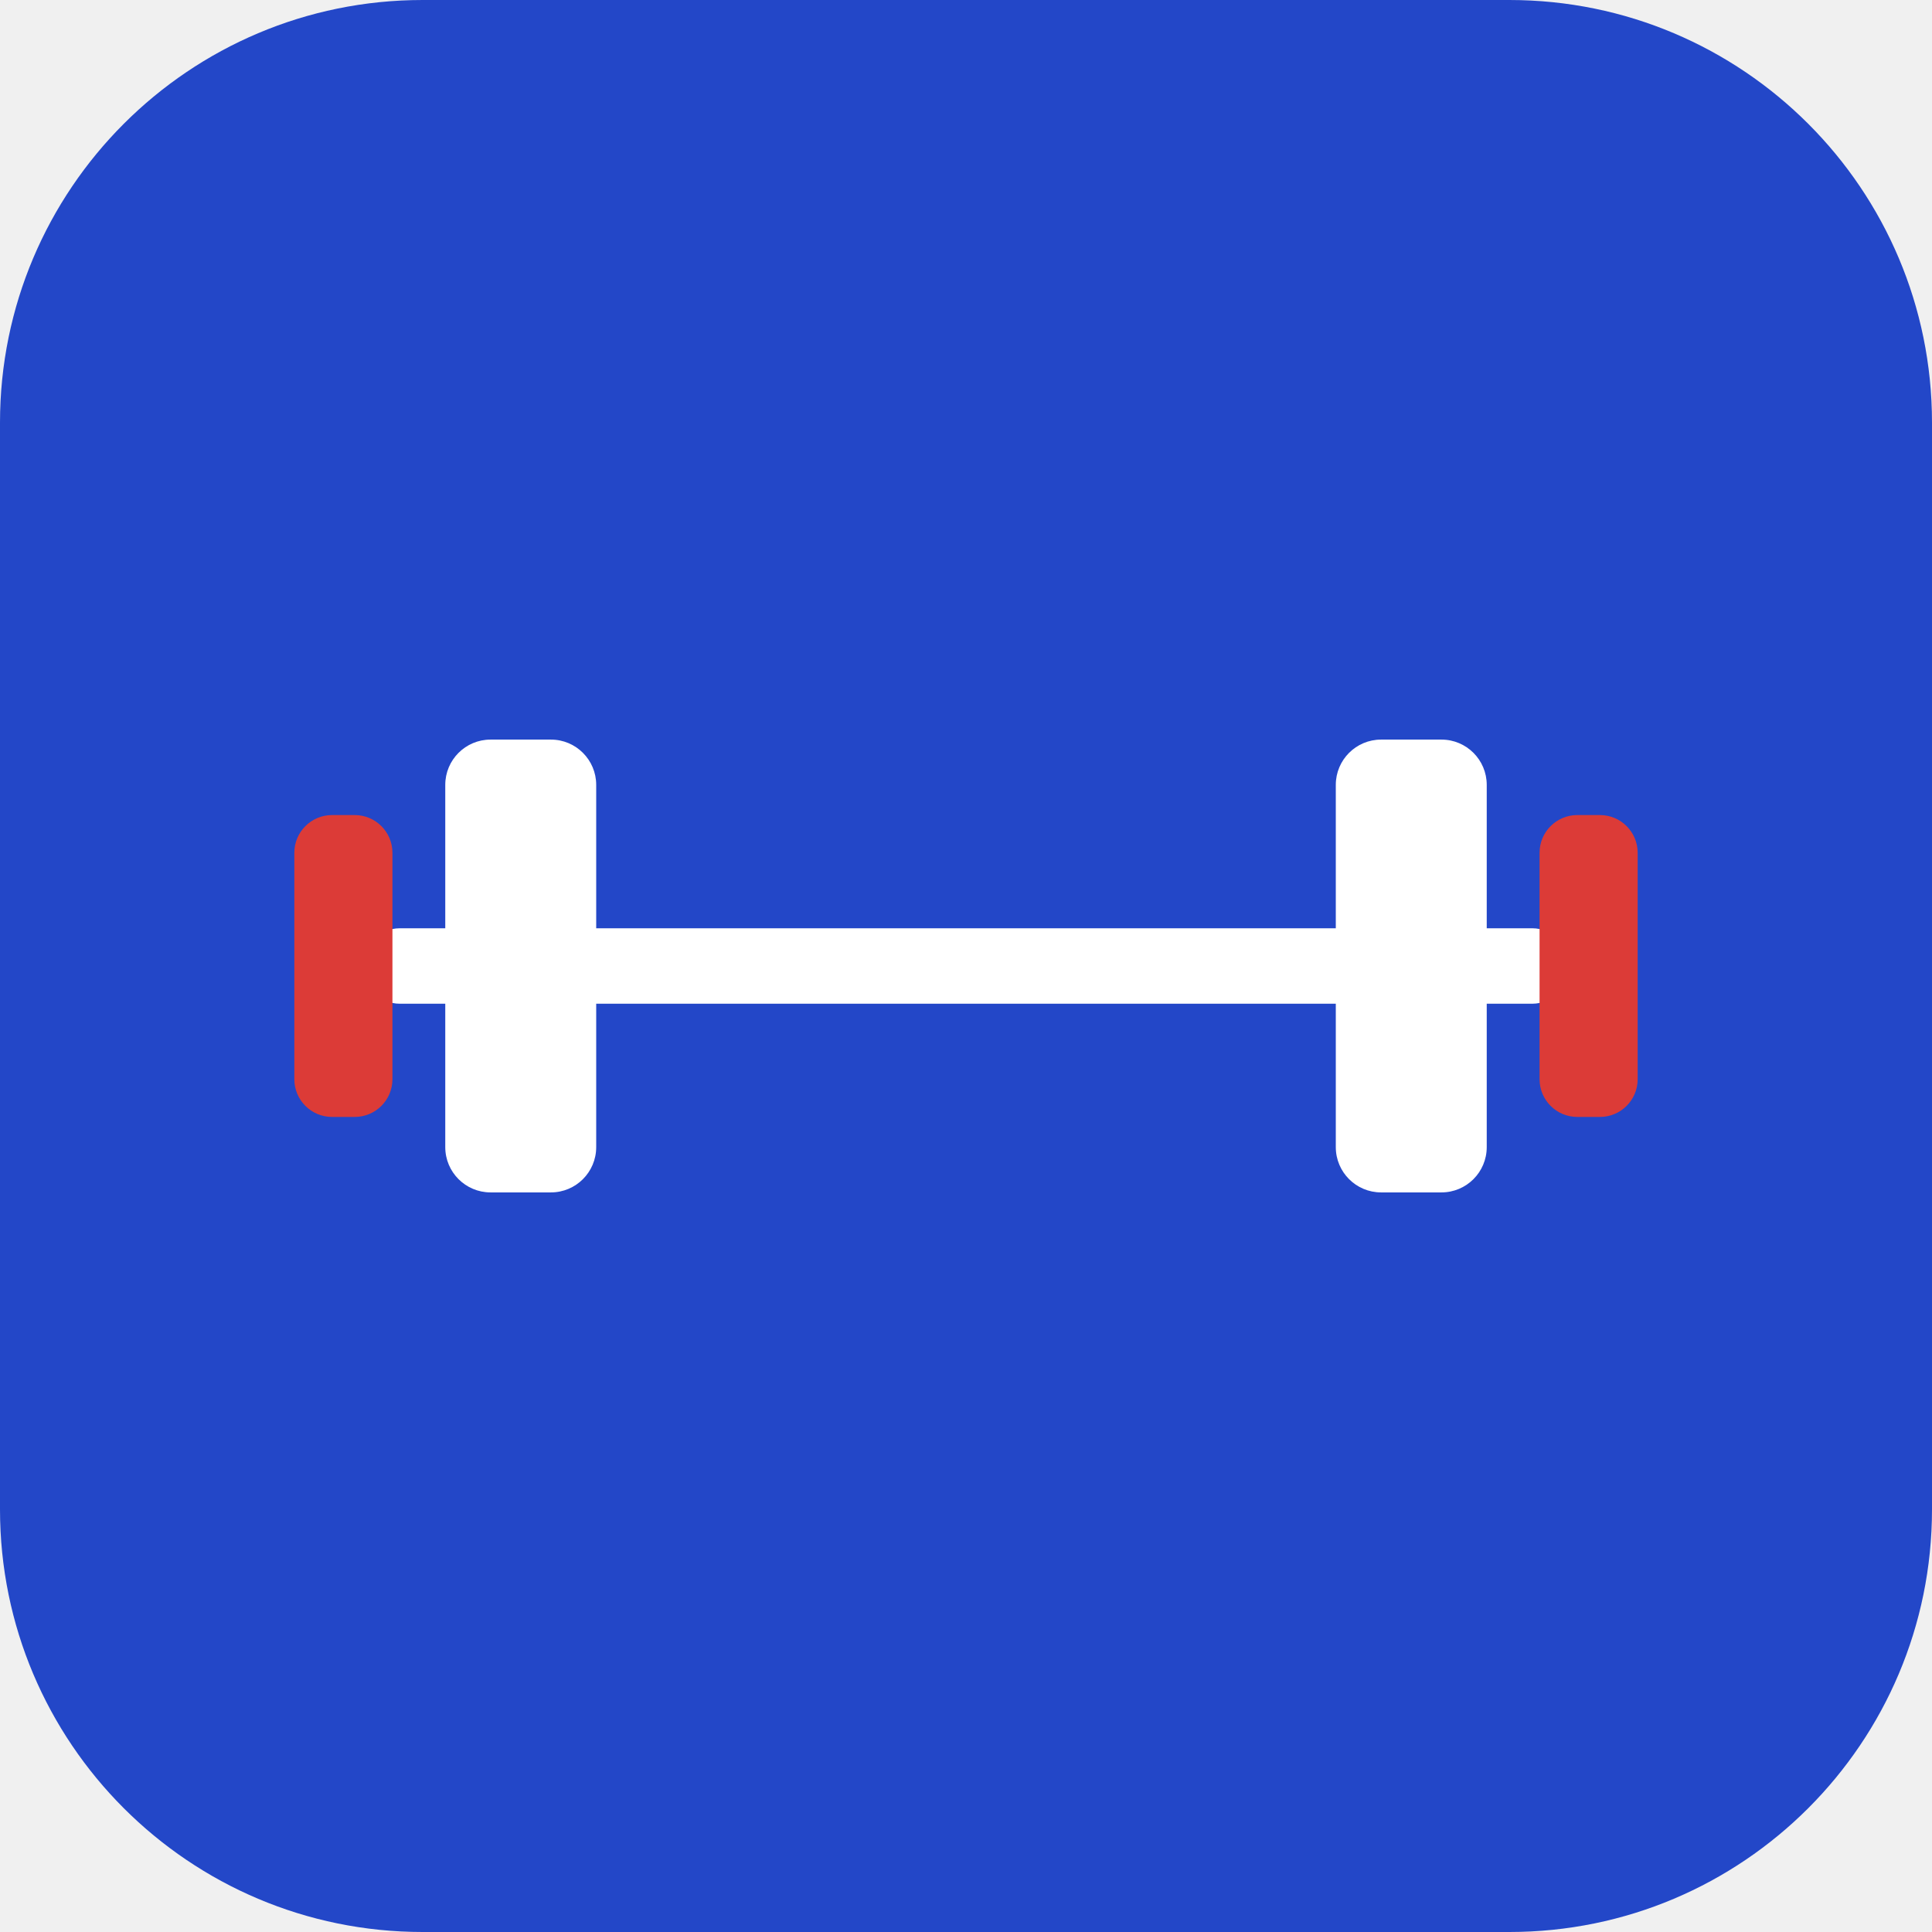
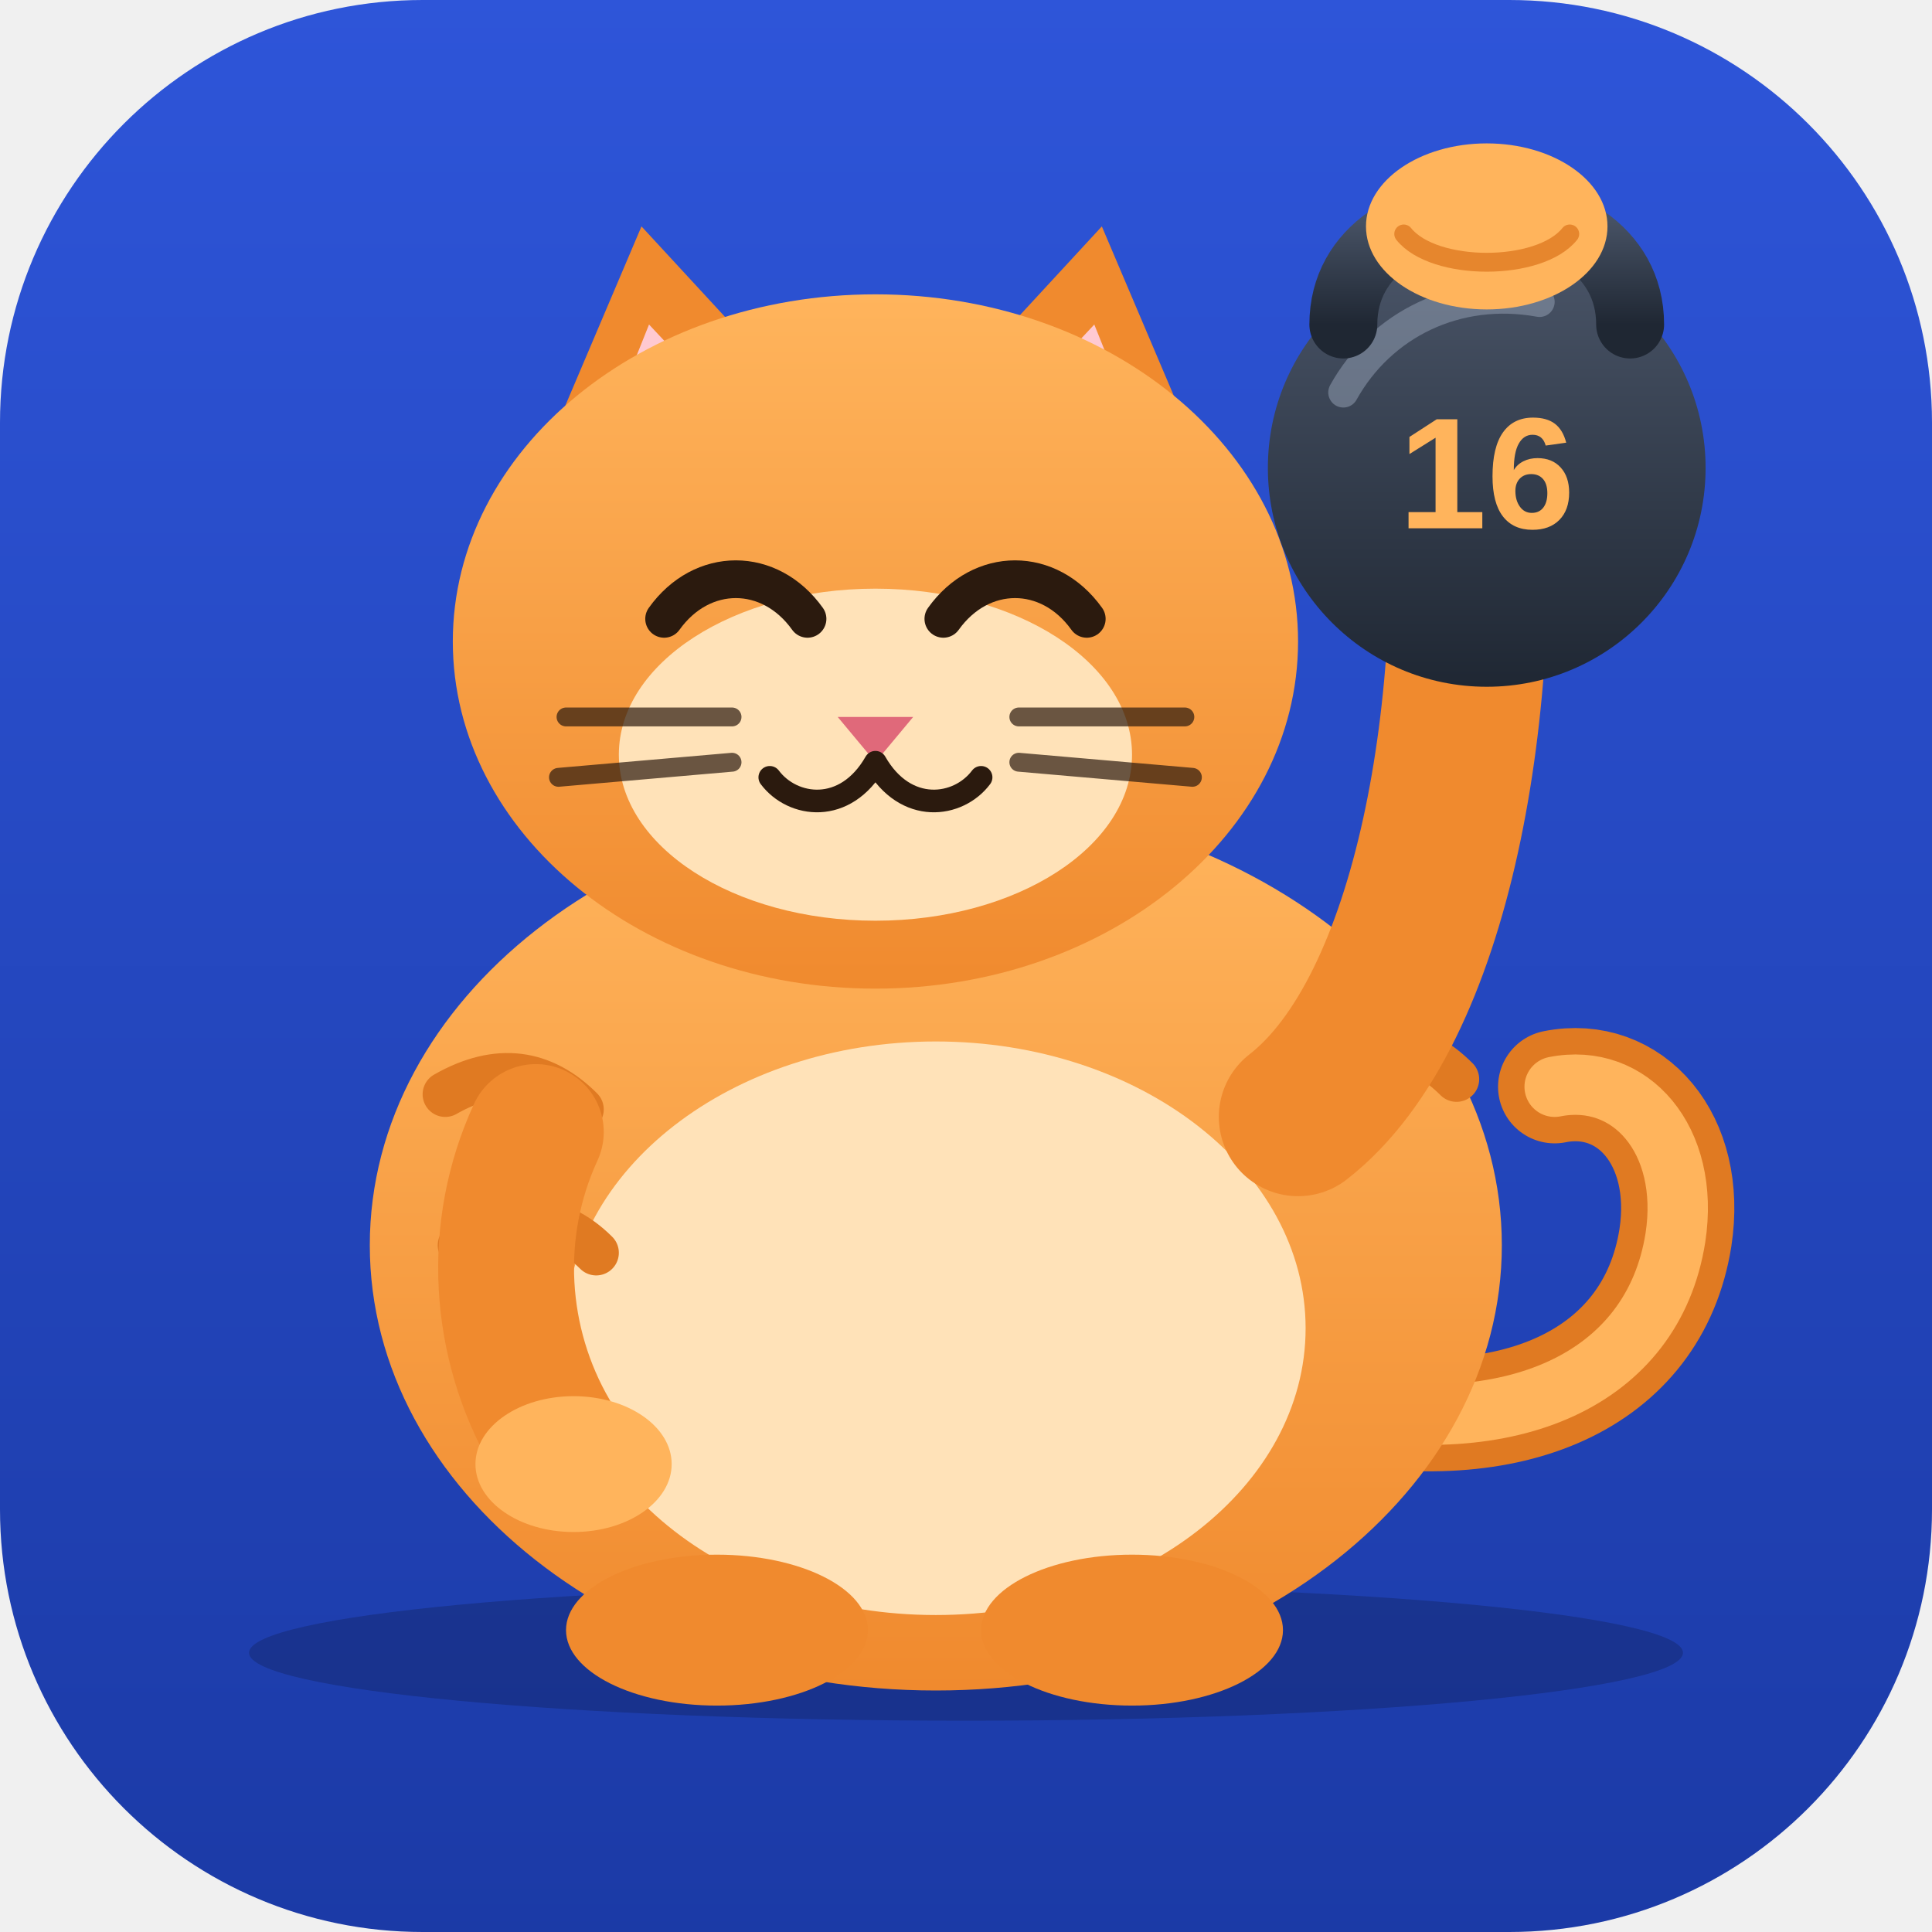
<svg xmlns="http://www.w3.org/2000/svg" viewBox="0 0 512 512">
-   <rect width="512" height="512" rx="112" fill="#2347C8" />
-   <rect x="96" y="246" width="320" height="20" rx="10" fill="#FFFFFF" />
-   <rect x="118" y="196" width="40" height="120" rx="12" fill="#FFFFFF" />
-   <rect x="354" y="196" width="40" height="120" rx="12" fill="#FFFFFF" />
-   <rect x="78" y="216" width="26" height="80" rx="10" fill="#DC3B37" />
-   <rect x="408" y="216" width="26" height="80" rx="10" fill="#DC3B37" />
+   <defs>
+     <linearGradient id="bg" x1="0" y1="0" x2="0" y2="1">
+       <stop offset="0" stop-color="#2E55D9" />
+       <stop offset="1" stop-color="#1B3AA6" />
+     </linearGradient>
+     <linearGradient id="fur" x1="0" y1="0" x2="0" y2="1">
+       <stop offset="0" stop-color="#FFB45C" />
+       <stop offset="1" stop-color="#F08A2E" />
+     </linearGradient>
+     <linearGradient id="kb" x1="0" y1="0" x2="0" y2="1">
+       <stop offset="0" stop-color="#4A5568" />
+       <stop offset="1" stop-color="#1F2733" />
+     </linearGradient>
+   </defs>
+   <rect width="512" height="512" rx="112" fill="url(#bg)" />
+   <ellipse cx="256" cy="438" rx="190" ry="18" fill="#000" opacity=".18" />
+   <path d="M352 372c48 10 86-6 92-44 4-26-12-44-32-40" fill="none" stroke="#E07A22" stroke-width="30" stroke-linecap="round" />
+   <path d="M352 372c48 10 86-6 92-44 4-26-12-44-32-40" fill="none" stroke="#FFB45C" stroke-width="16" stroke-linecap="round" />
+   <ellipse cx="248" cy="330" rx="150" ry="118" fill="url(#fur)" />
+   <ellipse cx="248" cy="352" rx="98" ry="76" fill="#FFE2B8" />
+   <path d="M118 290c14-8 26-6 36 4M122 330c12-10 26-8 36 2M352 282c12-8 24-6 34 4" fill="none" stroke="#E07A22" stroke-width="12" stroke-linecap="round" />
+   <ellipse cx="190" cy="432" rx="40" ry="20" fill="#F08A2E" />
+   <ellipse cx="300" cy="432" rx="40" ry="20" fill="#F08A2E" />
+   <path d="M136 140 L170 60 L218 112 Z" fill="#F08A2E" />
+   <path d="M152 136 L172 86 L202 118 Z" fill="#FFC9D1" />
+   <path d="M326 140 L292 60 L244 112 Z" fill="#F08A2E" />
+   <path d="M310 136 L290 86 L260 118 Z" fill="#FFC9D1" />
+   <ellipse cx="232" cy="170" rx="112" ry="92" fill="url(#fur)" />
+   <ellipse cx="232" cy="200" rx="68" ry="44" fill="#FFE2B8" />
+   <path d="M176 164c10-14 28-14 38 0M250 164c10-14 28-14 38 0" fill="none" stroke="#2B1A0E" stroke-width="10" stroke-linecap="round" />
+   <path d="M222 190 L242 190 L232 202 Z" fill="#E0697A" />
+   <path d="M232 202c-8 14-22 12-28 4M232 202c8 14 22 12 28 4" fill="none" stroke="#2B1A0E" stroke-width="6" stroke-linecap="round" />
+   <path d="M150 190h44M148 206l46-4M314 190h-44M316 206l-46-4" fill="none" stroke="#2B1A0E" stroke-width="5" stroke-linecap="round" opacity=".7" />
+   <path d="M142 300c-12 26-10 56 4 80" fill="none" stroke="#F08A2E" stroke-width="36" stroke-linecap="round" />
+   <ellipse cx="152" cy="388" rx="26" ry="18" fill="#FFB45C" />
+   <path d="M344 296c36-28 50-110 44-182" fill="none" stroke="#F08A2E" stroke-width="42" stroke-linecap="round" />
+   <circle cx="394" cy="124" r="58" fill="url(#kb)" />
+   <path d="M356 104c10-18 30-28 52-24" fill="none" stroke="#8E9AAE" stroke-width="8" stroke-linecap="round" opacity=".55" />
+   <path d="M356 86c0-40 76-40 76 0" fill="none" stroke="url(#kb)" stroke-width="18" stroke-linecap="round" />
+   <text x="394" y="140" text-anchor="middle" font-family="Arial, Helvetica, sans-serif" font-weight="700" font-size="42" fill="#FFB45C">16</text>
+   <ellipse cx="394" cy="60" rx="32" ry="22" fill="#FFB45C" />
+   <path d="M372 62c8 10 36 10 44 0" fill="none" stroke="#E07A22" stroke-width="5" stroke-linecap="round" opacity=".8" />
</svg>
